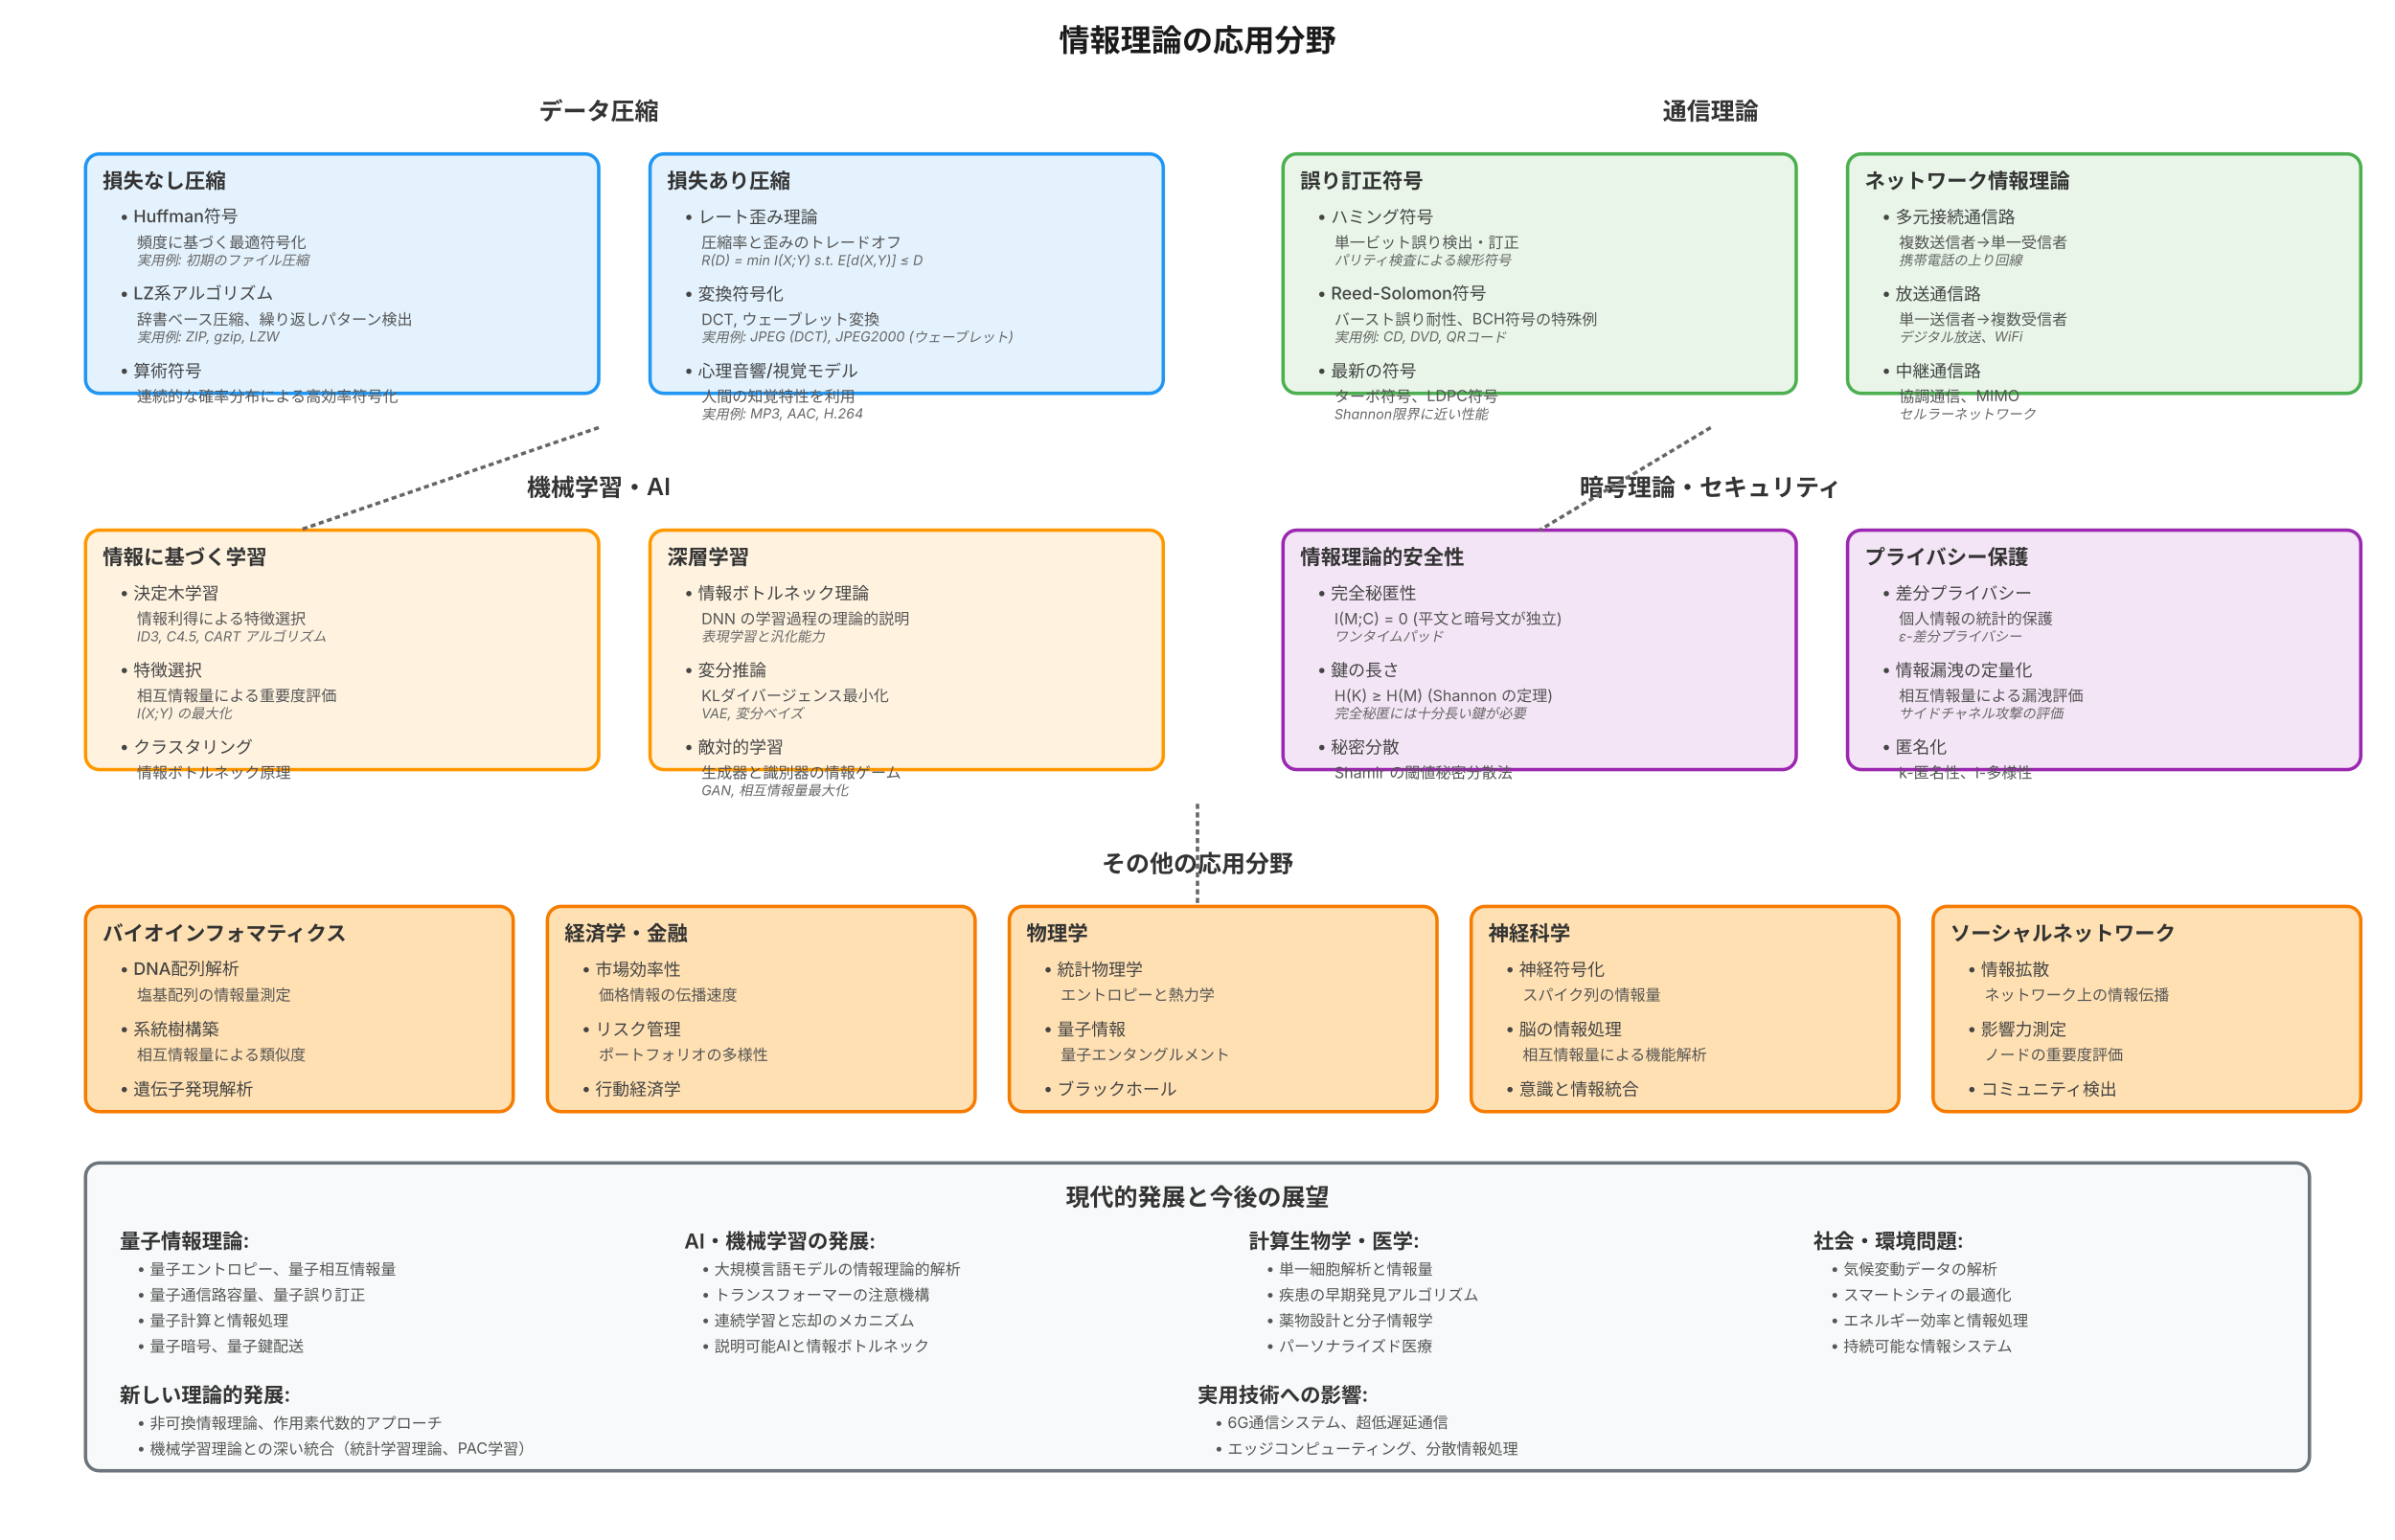
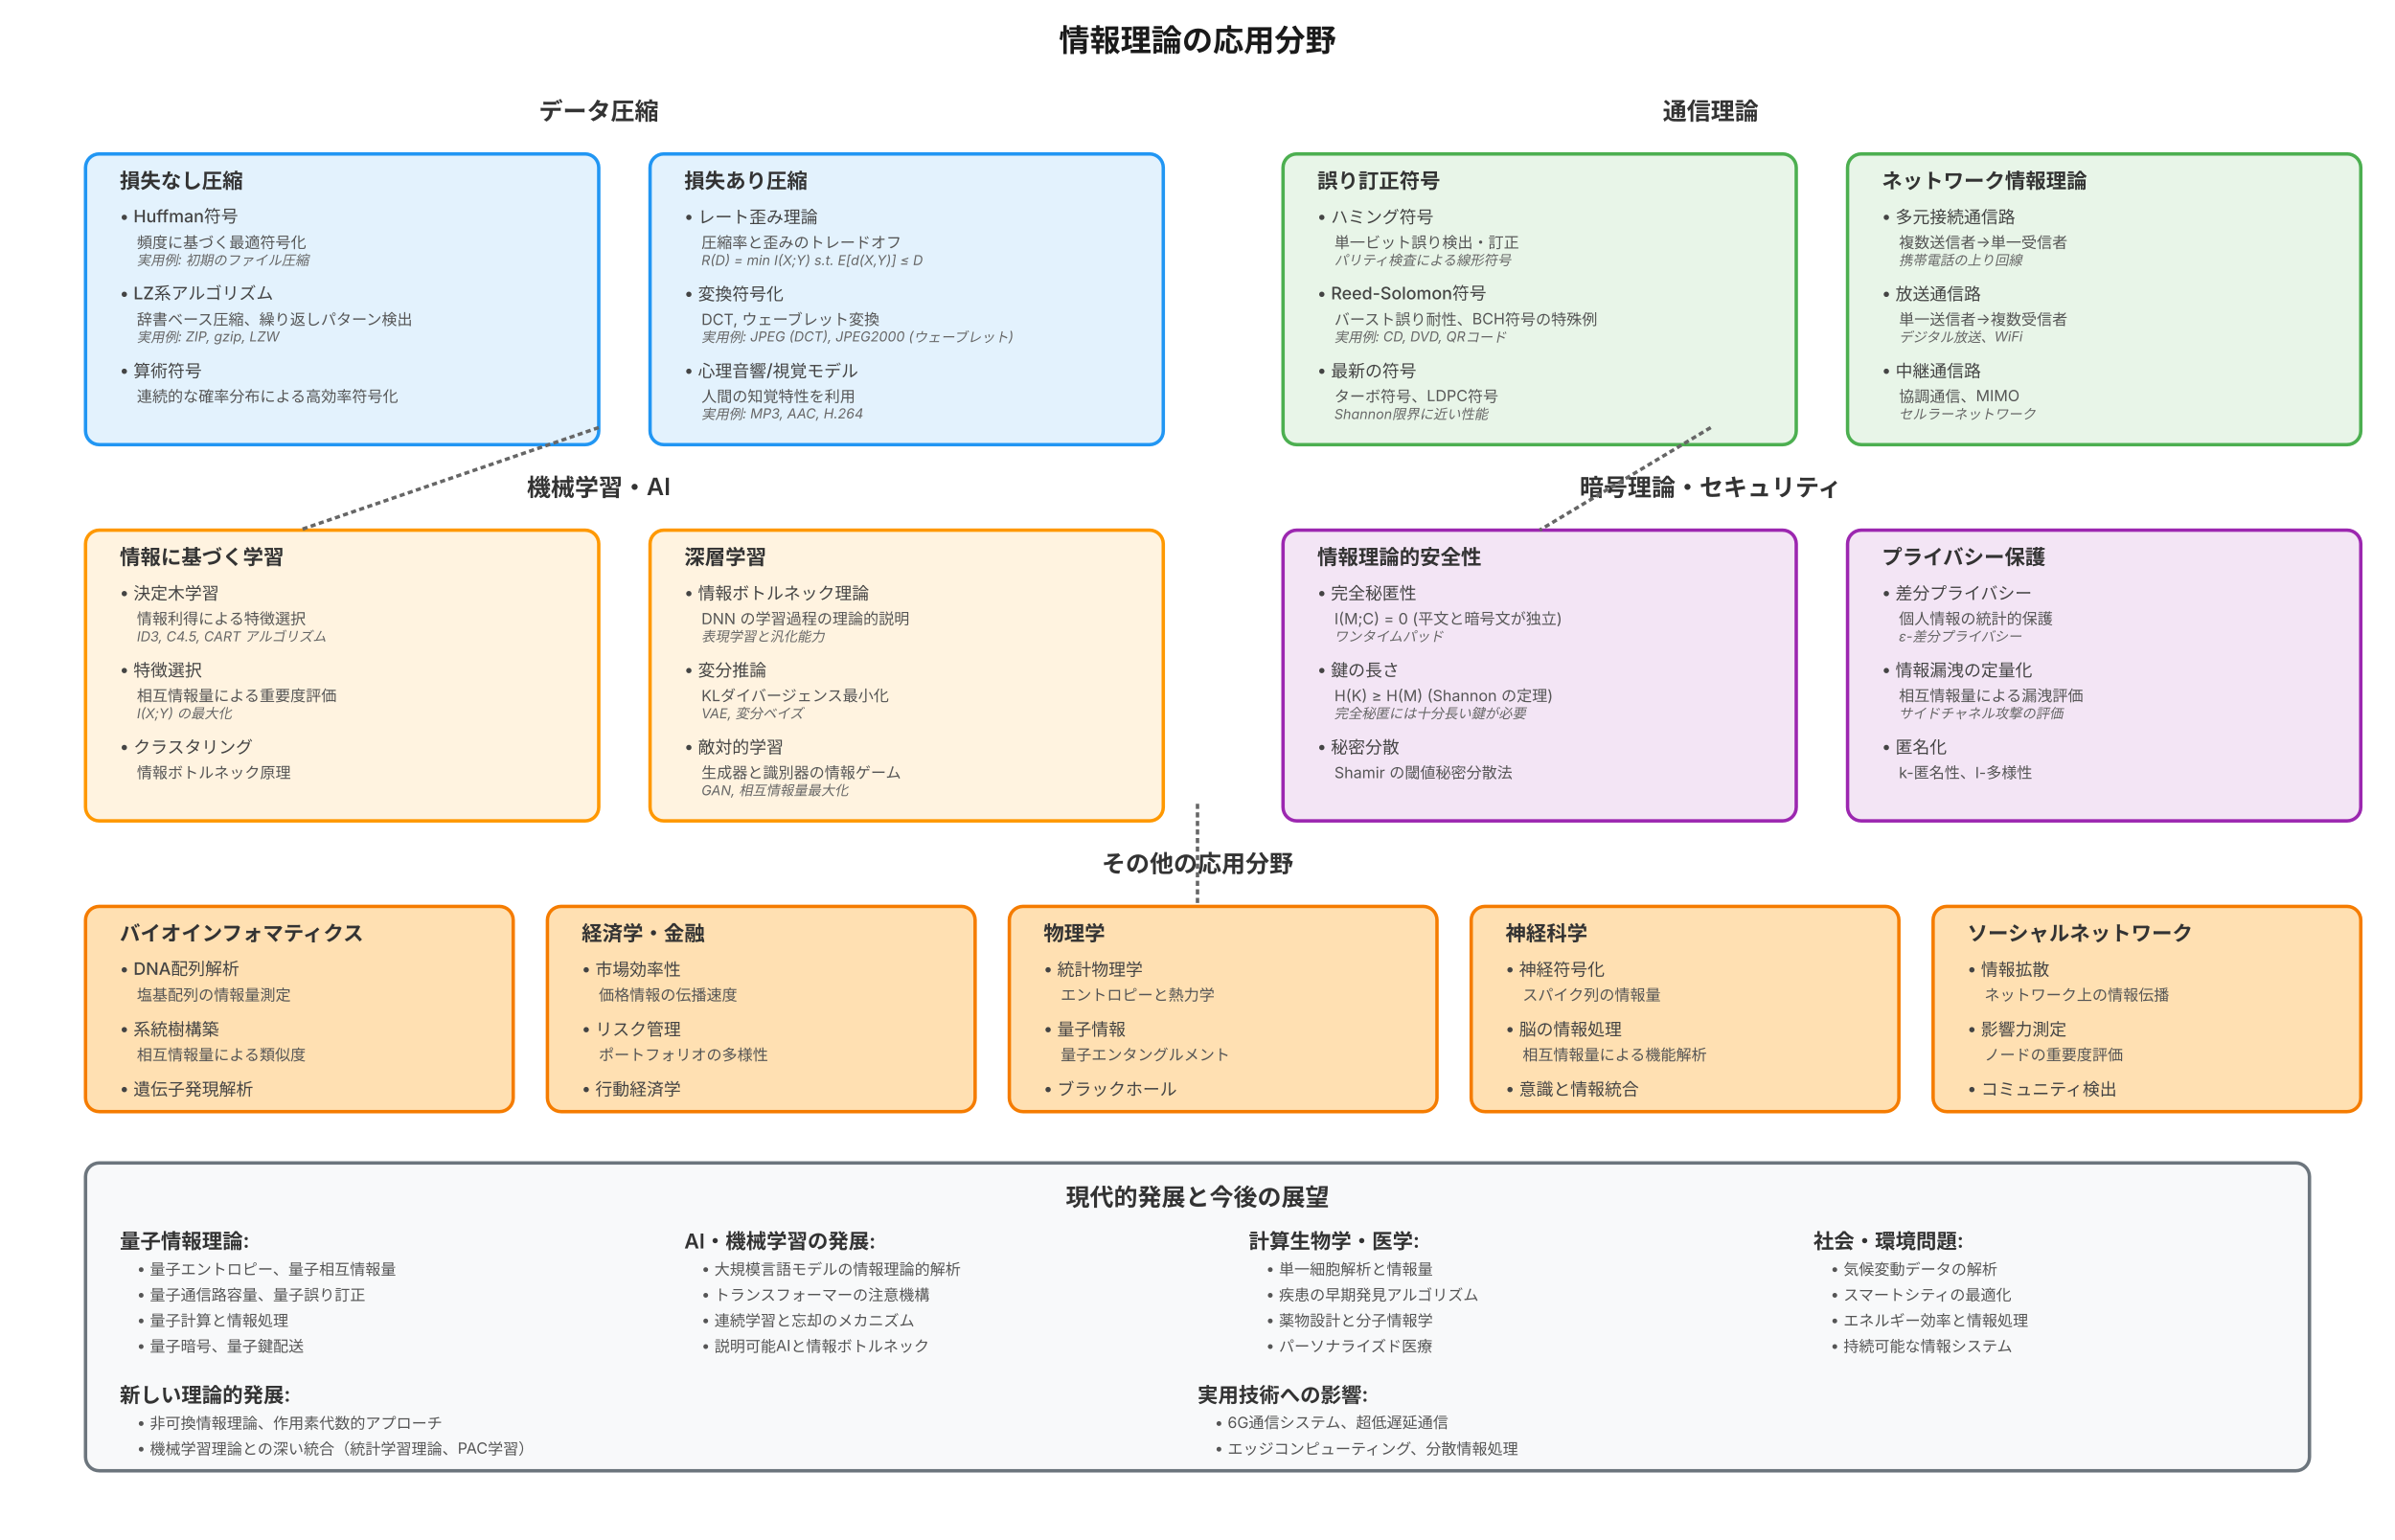
<svg xmlns="http://www.w3.org/2000/svg" viewBox="0 0 1400 900">
  <defs>
    <style>
      .compression-app { fill: #e3f2fd; stroke: #2196f3; stroke-width: 2px; rx: 8px; }
      .communication-app { fill: #e8f5e8; stroke: #4caf50; stroke-width: 2px; rx: 8px; }
      .ml-app { fill: #fff3e0; stroke: #ff9800; stroke-width: 2px; rx: 8px; }
      .crypto-app { fill: #f3e5f5; stroke: #9c27b0; stroke-width: 2px; rx: 8px; }
      .other-app { fill: #ffe0b2; stroke: #f57c00; stroke-width: 2px; rx: 8px; }
      
      .connection-line {
        stroke: #666;
        stroke-width: 2px;
        stroke-dasharray: 3,2;
        fill: none;
      }
      
      .title { 
        font-family: Inter, Helvetica, sans-serif;
        font-size: 18px; 
        font-weight: 600; 
        text-anchor: middle; 
        fill: #1a1a1a;
      }
      
      .section-title { 
        font-family: Inter, Helvetica, sans-serif;
        font-size: 14px; 
        font-weight: 600; 
        text-anchor: middle; 
        fill: #333;
      }
      
      .app-title { 
        font-family: Inter, Helvetica, sans-serif;
        font-size: 12px; 
        font-weight: 600; 
        text-anchor: start; 
        fill: #333;
      }
      
      .technique { 
        font-family: Inter, Helvetica, sans-serif;
        font-size: 10px; 
        font-weight: 500; 
        text-anchor: start; 
        fill: #444;
      }
      
      .description { 
        font-family: Inter, Helvetica, sans-serif;
        font-size: 9px; 
        font-weight: 400; 
        text-anchor: start; 
        fill: #555;
      }
      
      .example { 
        font-family: Inter, Helvetica, sans-serif;
        font-size: 8px; 
        font-weight: 400; 
        text-anchor: start; 
        fill: #666;
        font-style: italic;
      }
    </style>
  </defs>
  <text x="700" y="30" class="title">情報理論の応用分野</text>
  <g id="data-compression">
    <text x="350" y="70" class="section-title">データ圧縮</text>
-     <rect x="50" y="90" width="300" height="140" class="compression-app" />
-     <text x="60" y="110" class="app-title">損失なし圧縮</text>
+     <rect x="50" y="90" width="300" height="170" class="compression-app" />
+     <text x="70" y="110" class="app-title">損失なし圧縮</text>
    <text x="70" y="130" class="technique">• Huffman符号</text>
    <text x="80" y="145" class="description">頻度に基づく最適符号化</text>
    <text x="80" y="155" class="example">実用例: 初期のファイル圧縮</text>
    <text x="70" y="175" class="technique">• LZ系アルゴリズム</text>
    <text x="80" y="190" class="description">辞書ベース圧縮、繰り返しパターン検出</text>
    <text x="80" y="200" class="example">実用例: ZIP, gzip, LZW</text>
    <text x="70" y="220" class="technique">• 算術符号</text>
    <text x="80" y="235" class="description">連続的な確率分布による高効率符号化</text>
-     <rect x="380" y="90" width="300" height="140" class="compression-app" />
-     <text x="390" y="110" class="app-title">損失あり圧縮</text>
+     <rect x="380" y="90" width="300" height="170" class="compression-app" />
+     <text x="400" y="110" class="app-title">損失あり圧縮</text>
    <text x="400" y="130" class="technique">• レート歪み理論</text>
    <text x="410" y="145" class="description">圧縮率と歪みのトレードオフ</text>
    <text x="410" y="155" class="example">R(D) = min I(X;Y) s.t. E[d(X,Y)] ≤ D</text>
    <text x="400" y="175" class="technique">• 変換符号化</text>
    <text x="410" y="190" class="description">DCT, ウェーブレット変換</text>
    <text x="410" y="200" class="example">実用例: JPEG (DCT), JPEG2000 (ウェーブレット)</text>
    <text x="400" y="220" class="technique">• 心理音響/視覚モデル</text>
    <text x="410" y="235" class="description">人間の知覚特性を利用</text>
    <text x="410" y="245" class="example">実用例: MP3, AAC, H.264</text>
  </g>
  <g id="communication-theory">
    <text x="1000" y="70" class="section-title">通信理論</text>
-     <rect x="750" y="90" width="300" height="140" class="communication-app" />
-     <text x="760" y="110" class="app-title">誤り訂正符号</text>
+     <rect x="750" y="90" width="300" height="170" class="communication-app" />
+     <text x="770" y="110" class="app-title">誤り訂正符号</text>
    <text x="770" y="130" class="technique">• ハミング符号</text>
    <text x="780" y="145" class="description">単一ビット誤り検出・訂正</text>
    <text x="780" y="155" class="example">パリティ検査による線形符号</text>
    <text x="770" y="175" class="technique">• Reed-Solomon符号</text>
    <text x="780" y="190" class="description">バースト誤り耐性、BCH符号の特殊例</text>
    <text x="780" y="200" class="example">実用例: CD, DVD, QRコード</text>
    <text x="770" y="220" class="technique">• 最新の符号</text>
    <text x="780" y="235" class="description">ターボ符号、LDPC符号</text>
    <text x="780" y="245" class="example">Shannon限界に近い性能</text>
-     <rect x="1080" y="90" width="300" height="140" class="communication-app" />
-     <text x="1090" y="110" class="app-title">ネットワーク情報理論</text>
+     <rect x="1080" y="90" width="300" height="170" class="communication-app" />
+     <text x="1100" y="110" class="app-title">ネットワーク情報理論</text>
    <text x="1100" y="130" class="technique">• 多元接続通信路</text>
    <text x="1110" y="145" class="description">複数送信者→単一受信者</text>
    <text x="1110" y="155" class="example">携帯電話の上り回線</text>
    <text x="1100" y="175" class="technique">• 放送通信路</text>
    <text x="1110" y="190" class="description">単一送信者→複数受信者</text>
    <text x="1110" y="200" class="example">デジタル放送、WiFi</text>
    <text x="1100" y="220" class="technique">• 中継通信路</text>
    <text x="1110" y="235" class="description">協調通信、MIMO</text>
    <text x="1110" y="245" class="example">セルラーネットワーク</text>
  </g>
  <g id="machine-learning">
    <text x="350" y="290" class="section-title">機械学習・AI</text>
-     <rect x="50" y="310" width="300" height="140" class="ml-app" />
-     <text x="60" y="330" class="app-title">情報に基づく学習</text>
+     <rect x="50" y="310" width="300" height="170" class="ml-app" />
+     <text x="70" y="330" class="app-title">情報に基づく学習</text>
    <text x="70" y="350" class="technique">• 決定木学習</text>
    <text x="80" y="365" class="description">情報利得による特徴選択</text>
    <text x="80" y="375" class="example">ID3, C4.5, CART アルゴリズム</text>
    <text x="70" y="395" class="technique">• 特徴選択</text>
    <text x="80" y="410" class="description">相互情報量による重要度評価</text>
    <text x="80" y="420" class="example">I(X;Y) の最大化</text>
    <text x="70" y="440" class="technique">• クラスタリング</text>
    <text x="80" y="455" class="description">情報ボトルネック原理</text>
-     <rect x="380" y="310" width="300" height="140" class="ml-app" />
-     <text x="390" y="330" class="app-title">深層学習</text>
+     <rect x="380" y="310" width="300" height="170" class="ml-app" />
+     <text x="400" y="330" class="app-title">深層学習</text>
    <text x="400" y="350" class="technique">• 情報ボトルネック理論</text>
    <text x="410" y="365" class="description">DNN の学習過程の理論的説明</text>
    <text x="410" y="375" class="example">表現学習と汎化能力</text>
    <text x="400" y="395" class="technique">• 変分推論</text>
    <text x="410" y="410" class="description">KLダイバージェンス最小化</text>
    <text x="410" y="420" class="example">VAE, 変分ベイズ</text>
    <text x="400" y="440" class="technique">• 敵対的学習</text>
    <text x="410" y="455" class="description">生成器と識別器の情報ゲーム</text>
    <text x="410" y="465" class="example">GAN, 相互情報量最大化</text>
  </g>
  <g id="cryptography">
    <text x="1000" y="290" class="section-title">暗号理論・セキュリティ</text>
-     <rect x="750" y="310" width="300" height="140" class="crypto-app" />
-     <text x="760" y="330" class="app-title">情報理論的安全性</text>
+     <rect x="750" y="310" width="300" height="170" class="crypto-app" />
+     <text x="770" y="330" class="app-title">情報理論的安全性</text>
    <text x="770" y="350" class="technique">• 完全秘匿性</text>
    <text x="780" y="365" class="description">I(M;C) = 0 (平文と暗号文が独立)</text>
    <text x="780" y="375" class="example">ワンタイムパッド</text>
    <text x="770" y="395" class="technique">• 鍵の長さ</text>
    <text x="780" y="410" class="description">H(K) ≥ H(M) (Shannon の定理)</text>
    <text x="780" y="420" class="example">完全秘匿には十分長い鍵が必要</text>
    <text x="770" y="440" class="technique">• 秘密分散</text>
    <text x="780" y="455" class="description">Shamir の閾値秘密分散法</text>
-     <rect x="1080" y="310" width="300" height="140" class="crypto-app" />
-     <text x="1090" y="330" class="app-title">プライバシー保護</text>
+     <rect x="1080" y="310" width="300" height="170" class="crypto-app" />
+     <text x="1100" y="330" class="app-title">プライバシー保護</text>
    <text x="1100" y="350" class="technique">• 差分プライバシー</text>
    <text x="1110" y="365" class="description">個人情報の統計的保護</text>
    <text x="1110" y="375" class="example">ε-差分プライバシー</text>
    <text x="1100" y="395" class="technique">• 情報漏洩の定量化</text>
    <text x="1110" y="410" class="description">相互情報量による漏洩評価</text>
    <text x="1110" y="420" class="example">サイドチャネル攻撃の評価</text>
    <text x="1100" y="440" class="technique">• 匿名化</text>
    <text x="1110" y="455" class="description">k-匿名性、l-多様性</text>
  </g>
  <g id="other-applications">
    <text x="700" y="510" class="section-title">その他の応用分野</text>
    <rect x="50" y="530" width="250" height="120" class="other-app" />
-     <text x="60" y="550" class="app-title">バイオインフォマティクス</text>
+     <text x="70" y="550" class="app-title">バイオインフォマティクス</text>
    <text x="70" y="570" class="technique">• DNA配列解析</text>
    <text x="80" y="585" class="description">塩基配列の情報量測定</text>
    <text x="70" y="605" class="technique">• 系統樹構築</text>
    <text x="80" y="620" class="description">相互情報量による類似度</text>
    <text x="70" y="640" class="technique">• 遺伝子発現解析</text>
    <rect x="320" y="530" width="250" height="120" class="other-app" />
-     <text x="330" y="550" class="app-title">経済学・金融</text>
+     <text x="340" y="550" class="app-title">経済学・金融</text>
    <text x="340" y="570" class="technique">• 市場効率性</text>
    <text x="350" y="585" class="description">価格情報の伝播速度</text>
    <text x="340" y="605" class="technique">• リスク管理</text>
    <text x="350" y="620" class="description">ポートフォリオの多様性</text>
    <text x="340" y="640" class="technique">• 行動経済学</text>
    <rect x="590" y="530" width="250" height="120" class="other-app" />
-     <text x="600" y="550" class="app-title">物理学</text>
+     <text x="610" y="550" class="app-title">物理学</text>
    <text x="610" y="570" class="technique">• 統計物理学</text>
    <text x="620" y="585" class="description">エントロピーと熱力学</text>
    <text x="610" y="605" class="technique">• 量子情報</text>
    <text x="620" y="620" class="description">量子エンタングルメント</text>
    <text x="610" y="640" class="technique">• ブラックホール</text>
    <rect x="860" y="530" width="250" height="120" class="other-app" />
-     <text x="870" y="550" class="app-title">神経科学</text>
+     <text x="880" y="550" class="app-title">神経科学</text>
    <text x="880" y="570" class="technique">• 神経符号化</text>
    <text x="890" y="585" class="description">スパイク列の情報量</text>
    <text x="880" y="605" class="technique">• 脳の情報処理</text>
    <text x="890" y="620" class="description">相互情報量による機能解析</text>
    <text x="880" y="640" class="technique">• 意識と情報統合</text>
    <rect x="1130" y="530" width="250" height="120" class="other-app" />
-     <text x="1140" y="550" class="app-title">ソーシャルネットワーク</text>
+     <text x="1150" y="550" class="app-title">ソーシャルネットワーク</text>
    <text x="1150" y="570" class="technique">• 情報拡散</text>
    <text x="1160" y="585" class="description">ネットワーク上の情報伝播</text>
    <text x="1150" y="605" class="technique">• 影響力測定</text>
    <text x="1160" y="620" class="description">ノードの重要度評価</text>
    <text x="1150" y="640" class="technique">• コミュニティ検出</text>
  </g>
  <g id="modern-trends">
    <rect x="50" y="680" width="1300" height="180" style="fill: #f8f9fa; stroke: #6c757d; stroke-width: 2px; rx: 8px;" />
    <text x="700" y="705" class="section-title">現代的発展と今後の展望</text>
    <text x="70" y="730" class="app-title">量子情報理論:</text>
    <text x="80" y="745" class="description">• 量子エントロピー、量子相互情報量</text>
    <text x="80" y="760" class="description">• 量子通信路容量、量子誤り訂正</text>
    <text x="80" y="775" class="description">• 量子計算と情報処理</text>
    <text x="80" y="790" class="description">• 量子暗号、量子鍵配送</text>
    <text x="400" y="730" class="app-title">AI・機械学習の発展:</text>
    <text x="410" y="745" class="description">• 大規模言語モデルの情報理論的解析</text>
    <text x="410" y="760" class="description">• トランスフォーマーの注意機構</text>
    <text x="410" y="775" class="description">• 連続学習と忘却のメカニズム</text>
    <text x="410" y="790" class="description">• 説明可能AIと情報ボトルネック</text>
    <text x="730" y="730" class="app-title">計算生物学・医学:</text>
    <text x="740" y="745" class="description">• 単一細胞解析と情報量</text>
    <text x="740" y="760" class="description">• 疾患の早期発見アルゴリズム</text>
    <text x="740" y="775" class="description">• 薬物設計と分子情報学</text>
    <text x="740" y="790" class="description">• パーソナライズド医療</text>
    <text x="1060" y="730" class="app-title">社会・環境問題:</text>
    <text x="1070" y="745" class="description">• 気候変動データの解析</text>
    <text x="1070" y="760" class="description">• スマートシティの最適化</text>
    <text x="1070" y="775" class="description">• エネルギー効率と情報処理</text>
    <text x="1070" y="790" class="description">• 持続可能な情報システム</text>
    <text x="70" y="820" class="app-title">新しい理論的発展:</text>
    <text x="80" y="835" class="description">• 非可換情報理論、作用素代数的アプローチ</text>
    <text x="80" y="850" class="description">• 機械学習理論との深い統合（統計学習理論、PAC学習）</text>
    <text x="700" y="820" class="app-title">実用技術への影響:</text>
    <text x="710" y="835" class="description">• 6G通信システム、超低遅延通信</text>
    <text x="710" y="850" class="description">• エッジコンピューティング、分散情報処理</text>
  </g>
  <g id="connections">
    <line x1="350" y1="250" x2="175" y2="310" class="connection-line" />
    <line x1="1000" y1="250" x2="900" y2="310" class="connection-line" />
    <line x1="700" y1="470" x2="700" y2="530" class="connection-line" />
  </g>
</svg>
